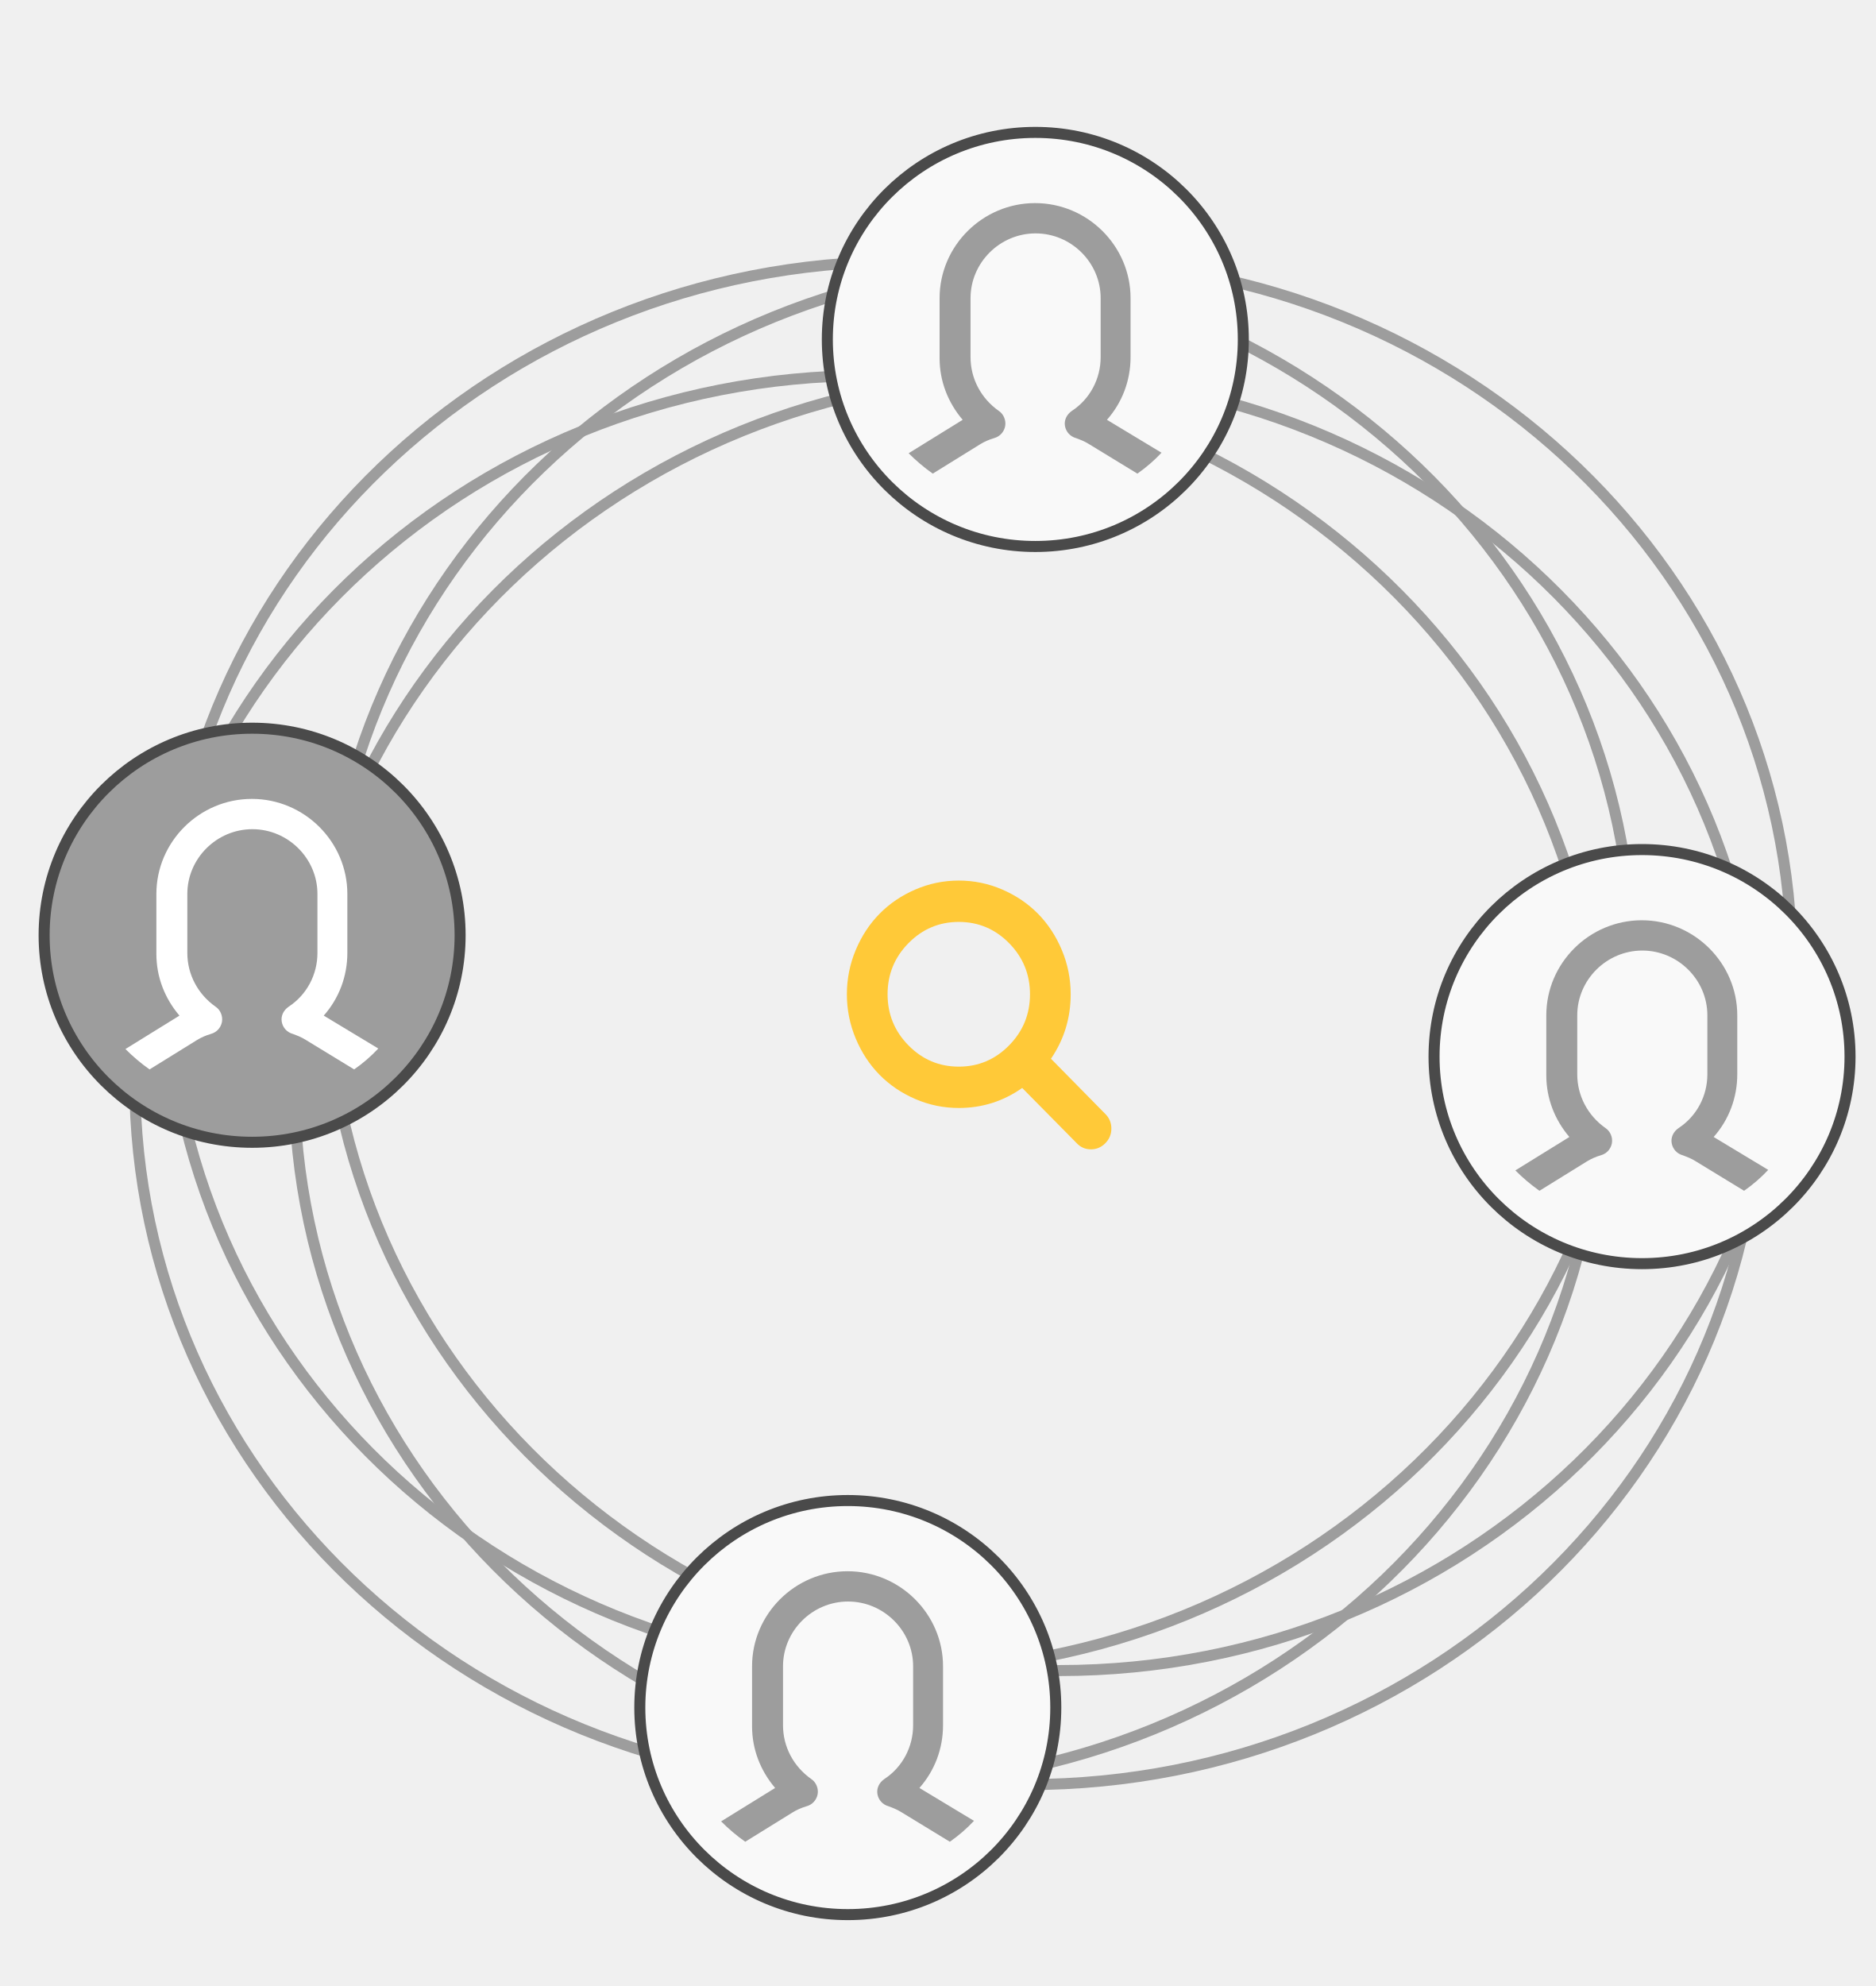
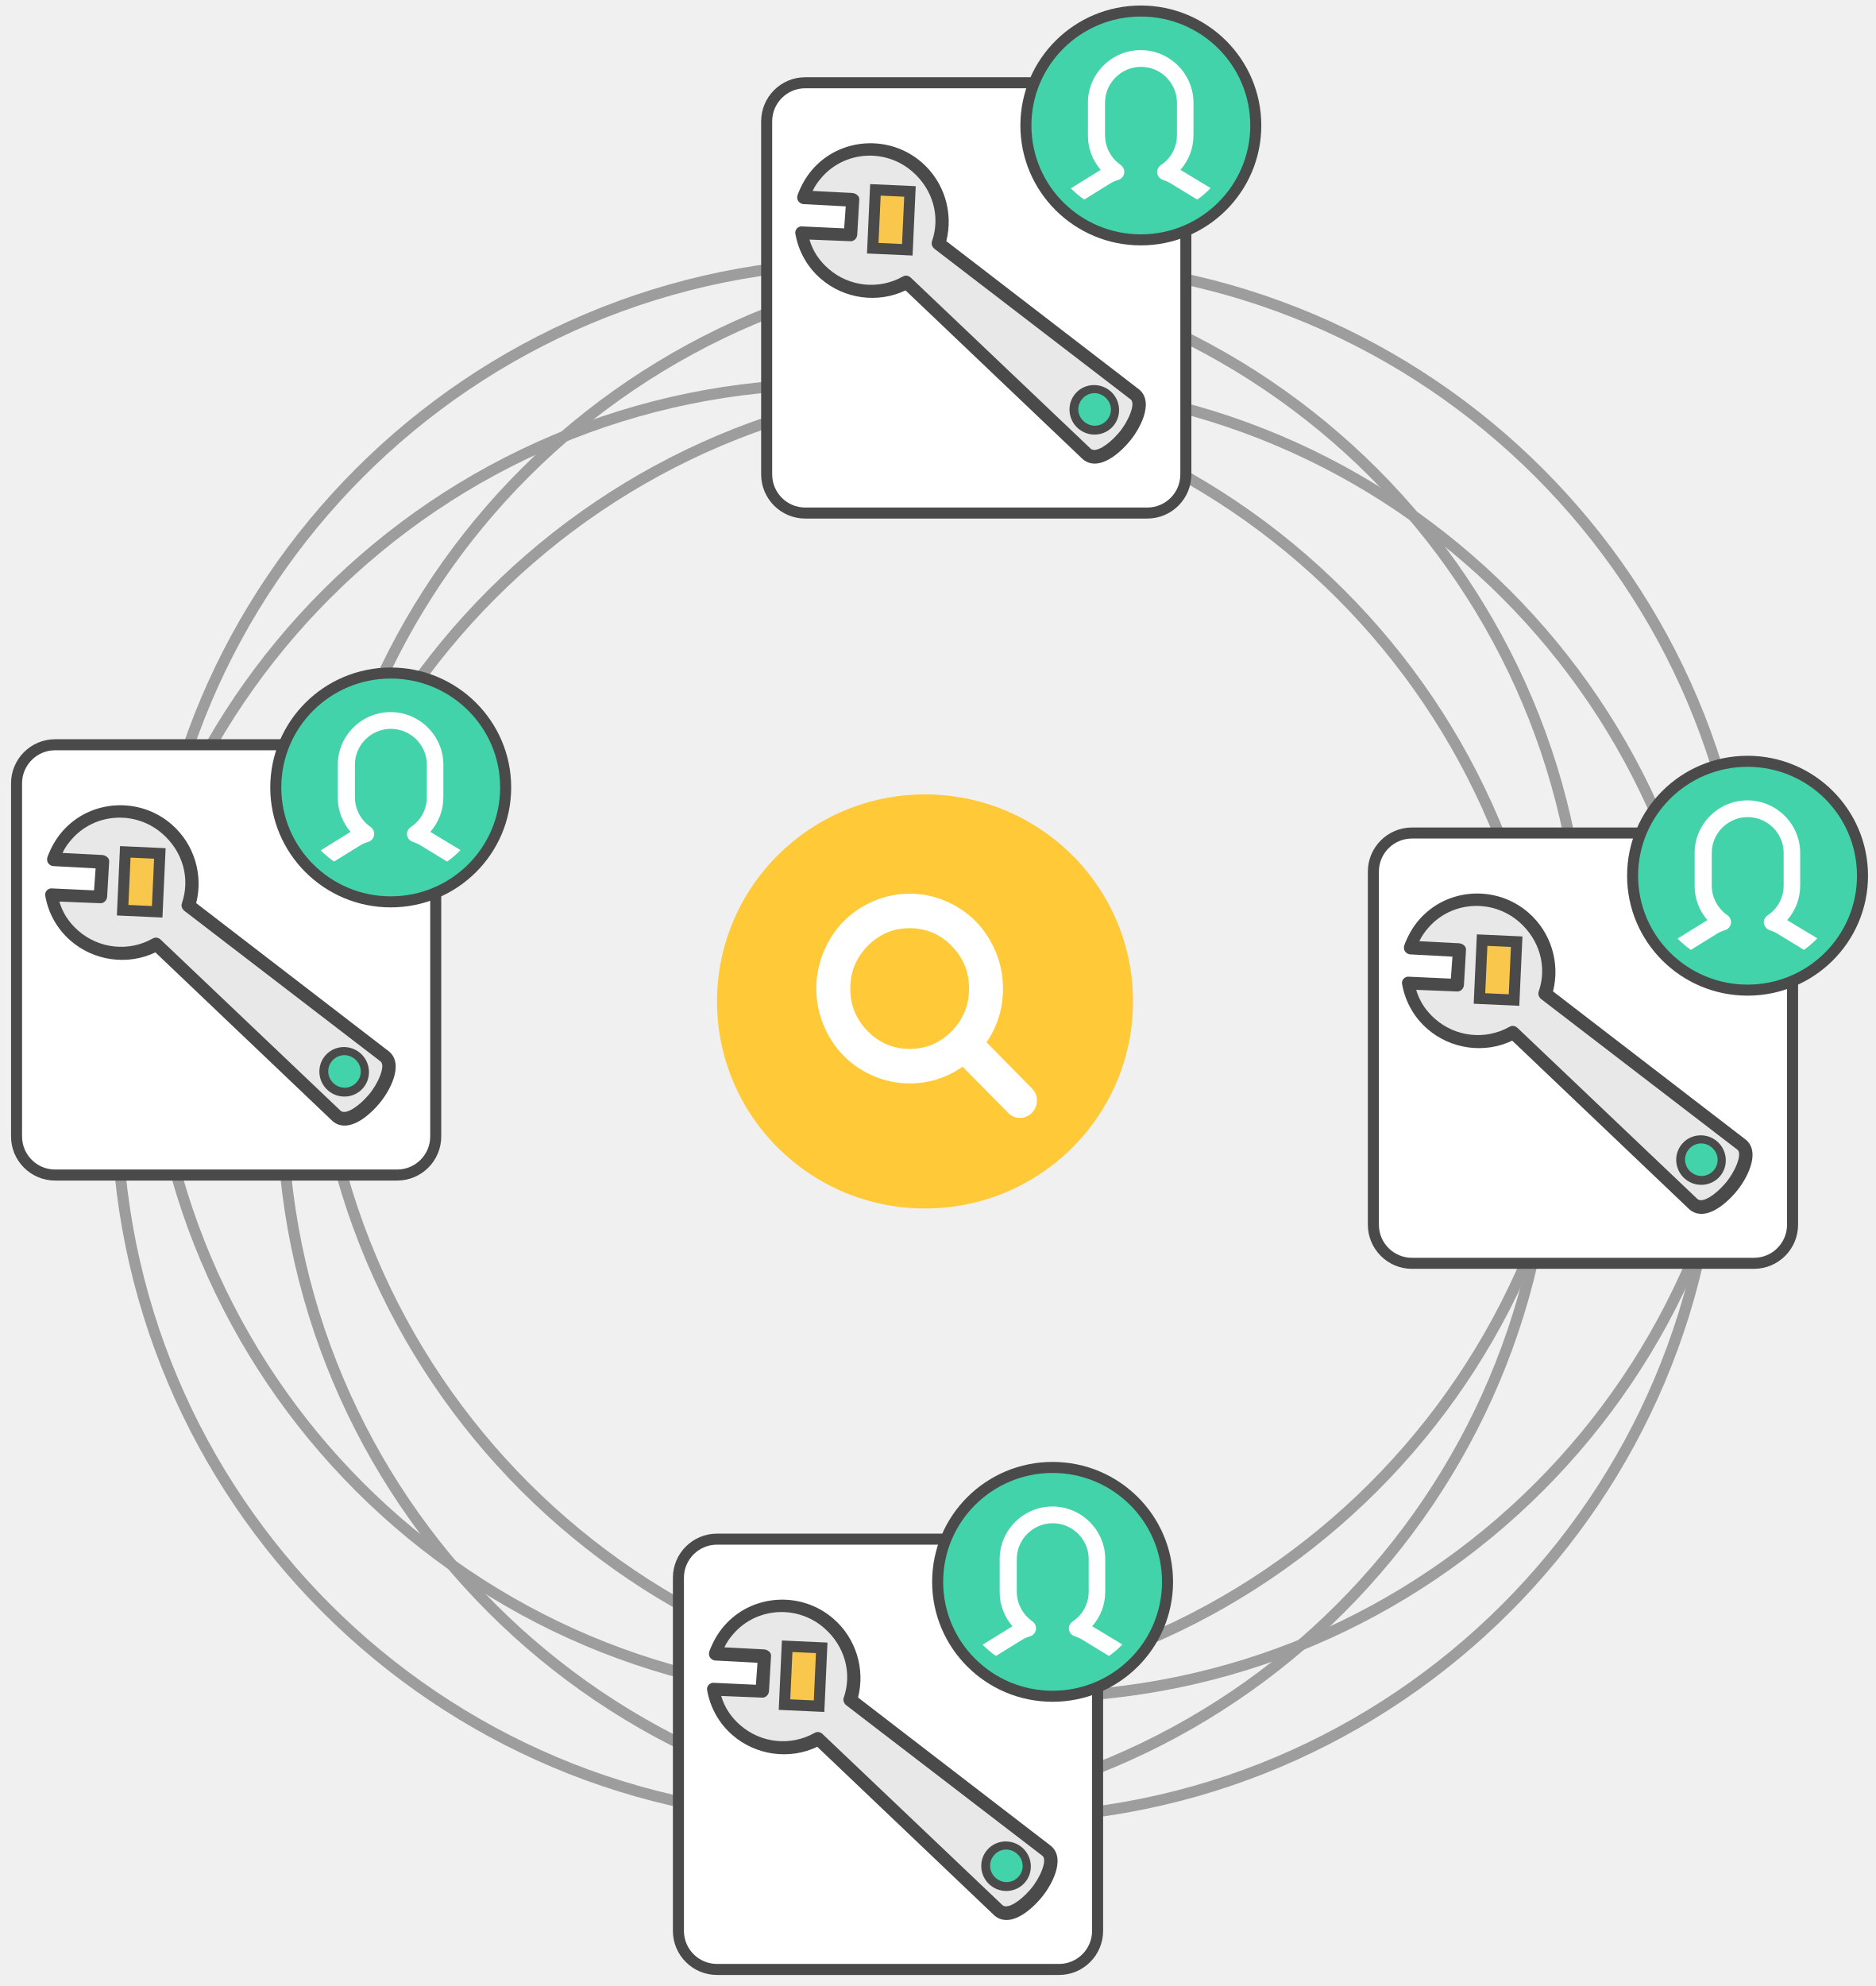
- <svg xmlns="http://www.w3.org/2000/svg" width="170px" height="180px" viewBox="0 0 170 180" version="1.1">
-   <defs />
+ <svg xmlns="http://www.w3.org/2000/svg" xmlns:xlink="http://www.w3.org/1999/xlink" width="170px" height="180px" viewBox="0 0 170 180" version="1.1">
+   <defs>
+     <rect id="path-1" x="0" y="6" width="39" height="40" rx="4" />
+     <mask id="mask-2" maskContentUnits="userSpaceOnUse" maskUnits="objectBoundingBox" x="0" y="0" width="39" height="40" fill="white">
+       <use xlink:href="#path-1" />
+     </mask>
+     <rect id="path-3" x="0" y="6" width="39" height="40" rx="4" />
+     <mask id="mask-4" maskContentUnits="userSpaceOnUse" maskUnits="objectBoundingBox" x="0" y="0" width="39" height="40" fill="white">
+       <use xlink:href="#path-3" />
+     </mask>
+     <rect id="path-5" x="0" y="6" width="39" height="40" rx="4" />
+     <mask id="mask-6" maskContentUnits="userSpaceOnUse" maskUnits="objectBoundingBox" x="0" y="0" width="39" height="40" fill="white">
+       <use xlink:href="#path-5" />
+     </mask>
+     <rect id="path-7" x="0" y="6" width="39" height="40" rx="4" />
+     <mask id="mask-8" maskContentUnits="userSpaceOnUse" maskUnits="objectBoundingBox" x="0" y="0" width="39" height="40" fill="white">
+       <use xlink:href="#path-7" />
+     </mask>
+   </defs>
  <g id="Page-1" stroke="none" stroke-width="1" fill="none" fill-rule="evenodd">
-     <g id="find-copy-2">
-       <g id="find" transform="translate(4, 12)">
-         <g id="Find-your-champion-Copy" transform="translate(8.01398, 10.81034)">
-           <g id="Circles" transform="translate(0.205862, 0.899001)" stroke="#9D9D9D">
-             <ellipse id="Oval-2" cx="69.333" cy="63.851" rx="66.445" ry="63.851" />
-             <ellipse id="Oval-2-Copy" cx="80.889" cy="74.185" rx="66.445" ry="63.851" />
-             <ellipse id="Oval-2-Copy-2" cx="83.778" cy="63.851" rx="66.445" ry="63.851" />
-             <ellipse id="Oval-2-Copy-3" cx="66.445" cy="74.185" rx="66.445" ry="63.851" />
+     <g id="find-copy-4">
+       <g id="find" transform="translate(10, 23)" stroke="#9D9D9D">
+         <g id="Find-your-champion-Copy" transform="translate(0.01398, 0.810341)">
+           <g id="Circles" transform="translate(0.544894, 0)">
+             <circle id="Oval-2" cx="68" cy="65" r="65" />
+             <circle id="Oval-2-Copy" cx="80" cy="76" r="65" />
+             <circle id="Oval-2-Copy-2" cx="83" cy="65" r="65" />
+             <circle id="Oval-2-Copy-3" cx="65" cy="76" r="65" />
          </g>
-           <path d="M88.201,78.168 L83.259,73.147 C84.45,71.4 85.046,69.452 85.046,67.306 C85.046,65.91 84.779,64.575 84.246,63.302 C83.713,62.028 82.992,60.93 82.085,60.008 C81.177,59.086 80.096,58.354 78.843,57.812 C77.589,57.27 76.275,56.999 74.902,56.999 C73.528,56.999 72.214,57.27 70.961,57.812 C69.707,58.354 68.627,59.086 67.719,60.008 C66.811,60.93 66.09,62.028 65.557,63.302 C65.024,64.575 64.758,65.91 64.758,67.306 C64.758,68.701 65.024,70.035 65.557,71.309 C66.09,72.583 66.811,73.681 67.719,74.603 C68.627,75.525 69.707,76.257 70.961,76.799 C72.215,77.341 73.528,77.611 74.902,77.611 C77.015,77.611 78.932,77.006 80.651,75.796 L85.594,80.803 C85.939,81.173 86.371,81.359 86.89,81.359 C87.39,81.359 87.822,81.173 88.187,80.803 C88.552,80.432 88.734,79.993 88.734,79.485 C88.735,78.968 88.557,78.529 88.201,78.168 Z M79.462,71.938 C78.199,73.222 76.679,73.864 74.902,73.864 C73.125,73.864 71.605,73.222 70.341,71.938 C69.078,70.655 68.447,69.111 68.447,67.305 C68.447,65.5 69.078,63.955 70.341,62.672 C71.604,61.389 73.125,60.747 74.902,60.747 C76.679,60.747 78.199,61.389 79.462,62.672 C80.726,63.955 81.357,65.5 81.357,67.305 C81.357,69.111 80.725,70.655 79.462,71.938 Z" id="Combined-Shape" fill="#FFC938" />
        </g>
-         <g id="avatar-blue" transform="translate(71, 0)">
-           <ellipse id="Oval-3" stroke="#4A4A4A" fill="#F9F9F9" cx="18.855" cy="18.765" rx="18.855" ry="18.765" />
-           <path d="M28.106,30.926 L23.683,28.228 C23.302,27.991 22.922,27.849 22.541,27.707 C22.018,27.565 21.638,27.139 21.543,26.618 C21.448,26.098 21.685,25.577 22.161,25.246 C23.826,24.157 24.777,22.311 24.777,20.371 L24.777,15.022 C24.777,11.803 22.113,9.153 18.879,9.153 C15.645,9.153 12.982,11.803 12.982,15.022 L12.982,20.371 C12.982,22.311 13.933,24.11 15.55,25.246 C15.978,25.53 16.216,26.098 16.121,26.618 C16.026,27.139 15.645,27.565 15.122,27.707 C14.646,27.849 14.218,28.038 13.838,28.275 L9.557,30.926 C8.749,30.358 8.036,29.742 7.37,29.08 L12.268,26.05 C10.937,24.488 10.176,22.548 10.176,20.465 L10.176,15.022 C10.176,10.289 14.076,6.408 18.832,6.408 C23.588,6.408 27.488,10.289 27.488,15.022 L27.488,20.371 C27.488,22.5 26.727,24.488 25.348,26.05 L30.294,29.032 C29.628,29.742 28.915,30.358 28.106,30.926 L28.106,30.926 Z" id="Shape-Copy-3" fill="#9D9D9D" />
+       </g>
+       <g id="avatar-blue-copy-3" transform="translate(65, 72)">
+         <ellipse id="Oval-3" fill="#FFC938" cx="18.855" cy="18.765" rx="18.855" ry="18.765" />
+         <path d="M28.555,26.657 L24.433,22.469 C25.426,21.012 25.923,19.388 25.923,17.597 C25.923,16.433 25.701,15.319 25.256,14.257 C24.811,13.195 24.21,12.279 23.453,11.509 C22.696,10.74 21.795,10.13 20.749,9.678 C19.703,9.226 18.607,9 17.462,9 C16.316,9 15.22,9.226 14.174,9.678 C13.129,10.13 12.227,10.74 11.47,11.509 C10.713,12.279 10.112,13.195 9.667,14.257 C9.222,15.319 9,16.433 9,17.597 C9,18.761 9.222,19.874 9.667,20.936 C10.112,21.999 10.713,22.914 11.47,23.684 C12.227,24.453 13.129,25.064 14.174,25.516 C15.22,25.967 16.316,26.193 17.462,26.193 C19.225,26.193 20.823,25.688 22.257,24.679 L26.38,28.855 C26.669,29.164 27.029,29.319 27.462,29.319 C27.878,29.319 28.239,29.164 28.543,28.855 C28.848,28.546 29,28.179 29,27.756 C29,27.325 28.852,26.958 28.555,26.657 Z M21.266,21.461 C20.212,22.532 18.944,23.067 17.462,23.067 C15.979,23.067 14.711,22.532 13.658,21.461 C12.604,20.391 12.077,19.103 12.077,17.597 C12.077,16.091 12.604,14.802 13.658,13.732 C14.711,12.661 15.979,12.126 17.462,12.126 C18.944,12.126 20.212,12.661 21.266,13.732 C22.32,14.802 22.846,16.091 22.846,17.597 C22.846,19.103 22.319,20.391 21.266,21.461 Z" id="Combined-Shape" fill="#FFFFFF" />
+       </g>
+       <g id="avatar-blue-copy-6" transform="translate(69, 1)">
+         <use id="Rectangle" stroke="#4A4A4A" mask="url(#mask-2)" stroke-width="2" fill="#FFFFFF" xlink:href="#path-1" />
+         <ellipse id="Oval-3" stroke="#4A4A4A" fill="#42D3AA" cx="34.42" cy="10.37" rx="10.42" ry="10.37" />
+         <g id="Group-Copy" transform="translate(18.9319, 26.74809) scale(-1, -1) rotate(131) translate(-18.9319, -26.74809) translate(11.9319, 7.748089)">
+           <path d="M13.965,7.149 C13.965,3.275 10.816,0.092 6.982,0.092 C6.07,0.092 5.203,0.277 4.335,0.6 C4.153,0.692 4.016,0.83 3.97,1.015 C3.925,1.199 3.97,1.384 4.062,1.522 L6.435,4.566 L4.837,5.765 L2.464,2.767 C2.373,2.629 2.191,2.537 2.008,2.537 L2.008,2.537 C1.825,2.537 1.643,2.629 1.552,2.767 C0.548,4.013 4.17443857e-14,5.535 4.17443857e-14,7.149 C4.17443857e-14,9.962 1.689,12.545 4.244,13.652 L3.24,35.79 C3.24,37.404 5.203,37.958 7.074,37.958 L7.165,37.958 C8.534,37.958 11.363,37.404 11.363,35.559 L10.04,13.513 C12.413,12.314 13.965,9.87 13.965,7.149 L13.965,7.149 Z" id="Path" fill="#4A4A4A" />
+           <path d="M9.173,12.545 C8.945,12.637 8.808,12.868 8.808,13.145 L10.177,35.559 C10.177,36.159 8.488,36.712 7.165,36.712 L7.074,36.712 C5.75,36.712 4.427,36.343 4.427,35.744 L5.431,13.237 C5.431,12.96 5.294,12.729 5.02,12.637 C2.693,11.807 1.141,9.593 1.141,7.103 C1.141,5.996 1.415,4.981 2.008,4.059 L4.335,6.964 C4.518,7.195 4.883,7.241 5.157,7.057 L7.667,5.119 C7.804,5.027 7.895,4.889 7.895,4.704 C7.895,4.52 7.849,4.382 7.758,4.243 L5.522,1.384 C5.978,1.245 6.48,1.199 6.982,1.199 C10.177,1.199 12.778,3.828 12.778,7.057 C12.778,9.547 11.363,11.669 9.173,12.545 L9.173,12.545 Z" id="Shape" fill="#E8E8E8" />
+           <rect id="Rectangle-path" stroke="#4A4A4A" fill="#F9C74B" transform="translate(8.229112, 8.487057) rotate(-38.38152) translate(-8.229112, -8.487057) " x="5.582" y="6.919" width="5.294" height="3.136" />
+           <path d="M5.066,33.668 C5.066,34.914 6.07,35.928 7.302,35.928 C8.534,35.928 9.538,34.914 9.538,33.668 C9.538,32.423 8.534,31.409 7.302,31.409 C6.07,31.409 5.066,32.423 5.066,33.668 L5.066,33.668 Z" id="Path" fill="#4A4A4A" />
+           <path d="M7.347,35.144 C6.526,35.144 5.887,34.499 5.887,33.668 C5.887,32.838 6.526,32.193 7.347,32.193 C8.169,32.193 8.808,32.838 8.808,33.668 C8.808,34.499 8.169,35.144 7.347,35.144 Z" id="Shape" fill="#42D3AA" />
        </g>
-         <g id="avatar-blue-copy-2" transform="translate(54, 124)">
-           <ellipse id="Oval-3" stroke="#4A4A4A" fill="#F9F9F9" cx="18.855" cy="18.765" rx="18.855" ry="18.765" />
-           <path d="M28.106,30.926 L23.683,28.228 C23.302,27.991 22.922,27.849 22.541,27.707 C22.018,27.565 21.638,27.139 21.543,26.618 C21.448,26.098 21.685,25.577 22.161,25.246 C23.826,24.157 24.777,22.311 24.777,20.371 L24.777,15.022 C24.777,11.803 22.113,9.153 18.879,9.153 C15.645,9.153 12.982,11.803 12.982,15.022 L12.982,20.371 C12.982,22.311 13.933,24.11 15.55,25.246 C15.978,25.53 16.216,26.098 16.121,26.618 C16.026,27.139 15.645,27.565 15.122,27.707 C14.646,27.849 14.218,28.038 13.838,28.275 L9.557,30.926 C8.749,30.358 8.036,29.742 7.37,29.08 L12.268,26.05 C10.937,24.488 10.176,22.548 10.176,20.465 L10.176,15.022 C10.176,10.289 14.076,6.408 18.832,6.408 C23.588,6.408 27.488,10.289 27.488,15.022 L27.488,20.371 C27.488,22.5 26.727,24.488 25.348,26.05 L30.294,29.032 C29.628,29.742 28.915,30.358 28.106,30.926 L28.106,30.926 Z" id="Shape-Copy-3" fill="#9D9D9D" />
+         <path d="M37.088,15.599 C36.878,15.469 36.667,15.39 36.457,15.312 C36.168,15.233 35.958,14.998 35.905,14.71 C35.853,14.422 35.984,14.135 36.247,13.952 C37.167,13.35 37.692,12.33 37.692,11.257 L37.692,8.302 C37.692,6.523 36.221,5.058 34.433,5.058 C32.646,5.058 31.174,6.523 31.174,8.302 L31.174,11.257 C31.174,12.33 31.7,13.324 32.593,13.952 C32.83,14.109 32.961,14.422 32.909,14.71 C32.856,14.998 32.646,15.233 32.357,15.312 C32.094,15.39 31.858,15.495 31.647,15.626 L29.282,17.09 C28.835,16.777 28.441,16.437 28.073,16.07 L30.78,14.396 C30.044,13.533 29.623,12.461 29.623,11.31 L29.623,8.302 C29.623,5.686 31.779,3.541 34.407,3.541 C37.035,3.541 39.191,5.686 39.191,8.302 L39.191,11.257 C39.191,12.434 38.77,13.533 38.008,14.396 L40.741,16.044 C40.373,16.437 39.979,16.777 39.532,17.09 L37.088,15.599 Z" id="Shape-Copy-3" fill="#FFFFFF" />
+       </g>
+       <g id="avatar-blue-copy-7" transform="translate(61, 133)">
+         <use id="Rectangle" stroke="#4A4A4A" mask="url(#mask-4)" stroke-width="2" fill="#FFFFFF" xlink:href="#path-3" />
+         <ellipse id="Oval-3" stroke="#4A4A4A" fill="#42D3AA" cx="34.42" cy="10.37" rx="10.42" ry="10.37" />
+         <g id="Group-Copy" transform="translate(18.9319, 26.74809) scale(-1, -1) rotate(131) translate(-18.9319, -26.74809) translate(11.9319, 7.748089)">
+           <path d="M13.965,7.149 C13.965,3.275 10.816,0.092 6.982,0.092 C6.07,0.092 5.203,0.277 4.335,0.6 C4.153,0.692 4.016,0.83 3.97,1.015 C3.925,1.199 3.97,1.384 4.062,1.522 L6.435,4.566 L4.837,5.765 L2.464,2.767 C2.373,2.629 2.191,2.537 2.008,2.537 L2.008,2.537 C1.825,2.537 1.643,2.629 1.552,2.767 C0.548,4.013 4.17443857e-14,5.535 4.17443857e-14,7.149 C4.17443857e-14,9.962 1.689,12.545 4.244,13.652 L3.24,35.79 C3.24,37.404 5.203,37.958 7.074,37.958 L7.165,37.958 C8.534,37.958 11.363,37.404 11.363,35.559 L10.04,13.513 C12.413,12.314 13.965,9.87 13.965,7.149 L13.965,7.149 Z" id="Path" fill="#4A4A4A" />
+           <path d="M9.173,12.545 C8.945,12.637 8.808,12.868 8.808,13.145 L10.177,35.559 C10.177,36.159 8.488,36.712 7.165,36.712 L7.074,36.712 C5.75,36.712 4.427,36.343 4.427,35.744 L5.431,13.237 C5.431,12.96 5.294,12.729 5.02,12.637 C2.693,11.807 1.141,9.593 1.141,7.103 C1.141,5.996 1.415,4.981 2.008,4.059 L4.335,6.964 C4.518,7.195 4.883,7.241 5.157,7.057 L7.667,5.119 C7.804,5.027 7.895,4.889 7.895,4.704 C7.895,4.52 7.849,4.382 7.758,4.243 L5.522,1.384 C5.978,1.245 6.48,1.199 6.982,1.199 C10.177,1.199 12.778,3.828 12.778,7.057 C12.778,9.547 11.363,11.669 9.173,12.545 L9.173,12.545 Z" id="Shape" fill="#E8E8E8" />
+           <rect id="Rectangle-path" stroke="#4A4A4A" fill="#F9C74B" transform="translate(8.229112, 8.487057) rotate(-38.38152) translate(-8.229112, -8.487057) " x="5.582" y="6.919" width="5.294" height="3.136" />
+           <path d="M5.066,33.668 C5.066,34.914 6.07,35.928 7.302,35.928 C8.534,35.928 9.538,34.914 9.538,33.668 C9.538,32.423 8.534,31.409 7.302,31.409 C6.07,31.409 5.066,32.423 5.066,33.668 L5.066,33.668 Z" id="Path" fill="#4A4A4A" />
+           <path d="M7.347,35.144 C6.526,35.144 5.887,34.499 5.887,33.668 C5.887,32.838 6.526,32.193 7.347,32.193 C8.169,32.193 8.808,32.838 8.808,33.668 C8.808,34.499 8.169,35.144 7.347,35.144 Z" id="Shape" fill="#42D3AA" />
        </g>
-         <g id="avatar-blue-copy-4" transform="translate(126, 65)">
-           <ellipse id="Oval-3" stroke="#4A4A4A" fill="#F9F9F9" cx="18.855" cy="18.765" rx="18.855" ry="18.765" />
-           <path d="M28.106,30.926 L23.683,28.228 C23.302,27.991 22.922,27.849 22.541,27.707 C22.018,27.565 21.638,27.139 21.543,26.618 C21.448,26.098 21.685,25.577 22.161,25.246 C23.826,24.157 24.777,22.311 24.777,20.371 L24.777,15.022 C24.777,11.803 22.113,9.153 18.879,9.153 C15.645,9.153 12.982,11.803 12.982,15.022 L12.982,20.371 C12.982,22.311 13.933,24.11 15.55,25.246 C15.978,25.53 16.216,26.098 16.121,26.618 C16.026,27.139 15.645,27.565 15.122,27.707 C14.646,27.849 14.218,28.038 13.838,28.275 L9.557,30.926 C8.749,30.358 8.036,29.742 7.37,29.08 L12.268,26.05 C10.937,24.488 10.176,22.548 10.176,20.465 L10.176,15.022 C10.176,10.289 14.076,6.408 18.832,6.408 C23.588,6.408 27.488,10.289 27.488,15.022 L27.488,20.371 C27.488,22.5 26.727,24.488 25.348,26.05 L30.294,29.032 C29.628,29.742 28.915,30.358 28.106,30.926 L28.106,30.926 Z" id="Shape-Copy-3" fill="#9D9D9D" />
+         <path d="M37.088,15.599 C36.878,15.469 36.667,15.39 36.457,15.312 C36.168,15.233 35.958,14.998 35.905,14.71 C35.853,14.422 35.984,14.135 36.247,13.952 C37.167,13.35 37.692,12.33 37.692,11.257 L37.692,8.302 C37.692,6.523 36.221,5.058 34.433,5.058 C32.646,5.058 31.174,6.523 31.174,8.302 L31.174,11.257 C31.174,12.33 31.7,13.324 32.593,13.952 C32.83,14.109 32.961,14.422 32.909,14.71 C32.856,14.998 32.646,15.233 32.357,15.312 C32.094,15.39 31.858,15.495 31.647,15.626 L29.282,17.09 C28.835,16.777 28.441,16.437 28.073,16.07 L30.78,14.396 C30.044,13.533 29.623,12.461 29.623,11.31 L29.623,8.302 C29.623,5.686 31.779,3.541 34.407,3.541 C37.035,3.541 39.191,5.686 39.191,8.302 L39.191,11.257 C39.191,12.434 38.77,13.533 38.008,14.396 L40.741,16.044 C40.373,16.437 39.979,16.777 39.532,17.09 L37.088,15.599 Z" id="Shape-Copy-3" fill="#FFFFFF" />
+       </g>
+       <g id="avatar-blue-copy-8" transform="translate(1, 61)">
+         <use id="Rectangle" stroke="#4A4A4A" mask="url(#mask-6)" stroke-width="2" fill="#FFFFFF" xlink:href="#path-5" />
+         <ellipse id="Oval-3" stroke="#4A4A4A" fill="#42D3AA" cx="34.42" cy="10.37" rx="10.42" ry="10.37" />
+         <g id="Group-Copy" transform="translate(18.9319, 26.74809) scale(-1, -1) rotate(131) translate(-18.9319, -26.74809) translate(11.9319, 7.748089)">
+           <path d="M13.965,7.149 C13.965,3.275 10.816,0.092 6.982,0.092 C6.07,0.092 5.203,0.277 4.335,0.6 C4.153,0.692 4.016,0.83 3.97,1.015 C3.925,1.199 3.97,1.384 4.062,1.522 L6.435,4.566 L4.837,5.765 L2.464,2.767 C2.373,2.629 2.191,2.537 2.008,2.537 L2.008,2.537 C1.825,2.537 1.643,2.629 1.552,2.767 C0.548,4.013 4.17443857e-14,5.535 4.17443857e-14,7.149 C4.17443857e-14,9.962 1.689,12.545 4.244,13.652 L3.24,35.79 C3.24,37.404 5.203,37.958 7.074,37.958 L7.165,37.958 C8.534,37.958 11.363,37.404 11.363,35.559 L10.04,13.513 C12.413,12.314 13.965,9.87 13.965,7.149 L13.965,7.149 Z" id="Path" fill="#4A4A4A" />
+           <path d="M9.173,12.545 C8.945,12.637 8.808,12.868 8.808,13.145 L10.177,35.559 C10.177,36.159 8.488,36.712 7.165,36.712 L7.074,36.712 C5.75,36.712 4.427,36.343 4.427,35.744 L5.431,13.237 C5.431,12.96 5.294,12.729 5.02,12.637 C2.693,11.807 1.141,9.593 1.141,7.103 C1.141,5.996 1.415,4.981 2.008,4.059 L4.335,6.964 C4.518,7.195 4.883,7.241 5.157,7.057 L7.667,5.119 C7.804,5.027 7.895,4.889 7.895,4.704 C7.895,4.52 7.849,4.382 7.758,4.243 L5.522,1.384 C5.978,1.245 6.48,1.199 6.982,1.199 C10.177,1.199 12.778,3.828 12.778,7.057 C12.778,9.547 11.363,11.669 9.173,12.545 L9.173,12.545 Z" id="Shape" fill="#E8E8E8" />
+           <rect id="Rectangle-path" stroke="#4A4A4A" fill="#F9C74B" transform="translate(8.229112, 8.487057) rotate(-38.38152) translate(-8.229112, -8.487057) " x="5.582" y="6.919" width="5.294" height="3.136" />
+           <path d="M5.066,33.668 C5.066,34.914 6.07,35.928 7.302,35.928 C8.534,35.928 9.538,34.914 9.538,33.668 C9.538,32.423 8.534,31.409 7.302,31.409 C6.07,31.409 5.066,32.423 5.066,33.668 L5.066,33.668 Z" id="Path" fill="#4A4A4A" />
+           <path d="M7.347,35.144 C6.526,35.144 5.887,34.499 5.887,33.668 C5.887,32.838 6.526,32.193 7.347,32.193 C8.169,32.193 8.808,32.838 8.808,33.668 C8.808,34.499 8.169,35.144 7.347,35.144 Z" id="Shape" fill="#42D3AA" />
        </g>
-         <g id="avatar-blue-copy-3" transform="translate(0, 54)">
-           <ellipse id="Oval-3" stroke="#4A4A4A" fill="#9D9D9D" cx="18.855" cy="18.765" rx="18.855" ry="18.765" />
-           <path d="M23.683,28.228 C23.302,27.991 22.922,27.849 22.541,27.707 C22.018,27.565 21.638,27.139 21.543,26.618 C21.448,26.098 21.685,25.577 22.161,25.246 C23.826,24.157 24.777,22.311 24.777,20.371 L24.777,15.022 C24.777,11.803 22.113,9.153 18.879,9.153 C15.645,9.153 12.982,11.803 12.982,15.022 L12.982,20.371 C12.982,22.311 13.933,24.11 15.55,25.246 C15.978,25.53 16.216,26.098 16.121,26.618 C16.026,27.139 15.645,27.565 15.122,27.707 C14.646,27.849 14.218,28.038 13.838,28.275 L9.557,30.926 C8.749,30.358 8.036,29.742 7.37,29.08 L12.268,26.05 C10.937,24.488 10.176,22.548 10.176,20.465 L10.176,15.022 C10.176,10.289 14.076,6.408 18.832,6.408 C23.588,6.408 27.488,10.289 27.488,15.022 L27.488,20.371 C27.488,22.5 26.727,24.488 25.348,26.05 L30.294,29.032 C29.628,29.742 28.915,30.358 28.106,30.926 L23.683,28.228 Z" id="Shape-Copy-3" fill="#FFFFFF" />
+         <path d="M37.088,15.599 C36.878,15.469 36.667,15.39 36.457,15.312 C36.168,15.233 35.958,14.998 35.905,14.71 C35.853,14.422 35.984,14.135 36.247,13.952 C37.167,13.35 37.692,12.33 37.692,11.257 L37.692,8.302 C37.692,6.523 36.221,5.058 34.433,5.058 C32.646,5.058 31.174,6.523 31.174,8.302 L31.174,11.257 C31.174,12.33 31.7,13.324 32.593,13.952 C32.83,14.109 32.961,14.422 32.909,14.71 C32.856,14.998 32.646,15.233 32.357,15.312 C32.094,15.39 31.858,15.495 31.647,15.626 L29.282,17.09 C28.835,16.777 28.441,16.437 28.073,16.07 L30.78,14.396 C30.044,13.533 29.623,12.461 29.623,11.31 L29.623,8.302 C29.623,5.686 31.779,3.541 34.407,3.541 C37.035,3.541 39.191,5.686 39.191,8.302 L39.191,11.257 C39.191,12.434 38.77,13.533 38.008,14.396 L40.741,16.044 C40.373,16.437 39.979,16.777 39.532,17.09 L37.088,15.599 Z" id="Shape-Copy-3" fill="#FFFFFF" />
+       </g>
+       <g id="avatar-blue-copy-9" transform="translate(124, 69)">
+         <use id="Rectangle" stroke="#4A4A4A" mask="url(#mask-8)" stroke-width="2" fill="#FFFFFF" xlink:href="#path-7" />
+         <ellipse id="Oval-3" stroke="#4A4A4A" fill="#42D3AA" cx="34.42" cy="10.37" rx="10.42" ry="10.37" />
+         <g id="Group-Copy" transform="translate(18.9319, 26.74809) scale(-1, -1) rotate(131) translate(-18.9319, -26.74809) translate(11.9319, 7.748089)">
+           <path d="M13.965,7.149 C13.965,3.275 10.816,0.092 6.982,0.092 C6.07,0.092 5.203,0.277 4.335,0.6 C4.153,0.692 4.016,0.83 3.97,1.015 C3.925,1.199 3.97,1.384 4.062,1.522 L6.435,4.566 L4.837,5.765 L2.464,2.767 C2.373,2.629 2.191,2.537 2.008,2.537 L2.008,2.537 C1.825,2.537 1.643,2.629 1.552,2.767 C0.548,4.013 4.17443857e-14,5.535 4.17443857e-14,7.149 C4.17443857e-14,9.962 1.689,12.545 4.244,13.652 L3.24,35.79 C3.24,37.404 5.203,37.958 7.074,37.958 L7.165,37.958 C8.534,37.958 11.363,37.404 11.363,35.559 L10.04,13.513 C12.413,12.314 13.965,9.87 13.965,7.149 L13.965,7.149 Z" id="Path" fill="#4A4A4A" />
+           <path d="M9.173,12.545 C8.945,12.637 8.808,12.868 8.808,13.145 L10.177,35.559 C10.177,36.159 8.488,36.712 7.165,36.712 L7.074,36.712 C5.75,36.712 4.427,36.343 4.427,35.744 L5.431,13.237 C5.431,12.96 5.294,12.729 5.02,12.637 C2.693,11.807 1.141,9.593 1.141,7.103 C1.141,5.996 1.415,4.981 2.008,4.059 L4.335,6.964 C4.518,7.195 4.883,7.241 5.157,7.057 L7.667,5.119 C7.804,5.027 7.895,4.889 7.895,4.704 C7.895,4.52 7.849,4.382 7.758,4.243 L5.522,1.384 C5.978,1.245 6.48,1.199 6.982,1.199 C10.177,1.199 12.778,3.828 12.778,7.057 C12.778,9.547 11.363,11.669 9.173,12.545 L9.173,12.545 Z" id="Shape" fill="#E8E8E8" />
+           <rect id="Rectangle-path" stroke="#4A4A4A" fill="#F9C74B" transform="translate(8.229112, 8.487057) rotate(-38.38152) translate(-8.229112, -8.487057) " x="5.582" y="6.919" width="5.294" height="3.136" />
+           <path d="M5.066,33.668 C5.066,34.914 6.07,35.928 7.302,35.928 C8.534,35.928 9.538,34.914 9.538,33.668 C9.538,32.423 8.534,31.409 7.302,31.409 C6.07,31.409 5.066,32.423 5.066,33.668 L5.066,33.668 Z" id="Path" fill="#4A4A4A" />
+           <path d="M7.347,35.144 C6.526,35.144 5.887,34.499 5.887,33.668 C5.887,32.838 6.526,32.193 7.347,32.193 C8.169,32.193 8.808,32.838 8.808,33.668 C8.808,34.499 8.169,35.144 7.347,35.144 Z" id="Shape" fill="#42D3AA" />
        </g>
+         <path d="M37.088,15.599 C36.878,15.469 36.667,15.39 36.457,15.312 C36.168,15.233 35.958,14.998 35.905,14.71 C35.853,14.422 35.984,14.135 36.247,13.952 C37.167,13.35 37.692,12.33 37.692,11.257 L37.692,8.302 C37.692,6.523 36.221,5.058 34.433,5.058 C32.646,5.058 31.174,6.523 31.174,8.302 L31.174,11.257 C31.174,12.33 31.7,13.324 32.593,13.952 C32.83,14.109 32.961,14.422 32.909,14.71 C32.856,14.998 32.646,15.233 32.357,15.312 C32.094,15.39 31.858,15.495 31.647,15.626 L29.282,17.09 C28.835,16.777 28.441,16.437 28.073,16.07 L30.78,14.396 C30.044,13.533 29.623,12.461 29.623,11.31 L29.623,8.302 C29.623,5.686 31.779,3.541 34.407,3.541 C37.035,3.541 39.191,5.686 39.191,8.302 L39.191,11.257 C39.191,12.434 38.77,13.533 38.008,14.396 L40.741,16.044 C40.373,16.437 39.979,16.777 39.532,17.09 L37.088,15.599 Z" id="Shape-Copy-3" fill="#FFFFFF" />
      </g>
    </g>
  </g>
</svg>
